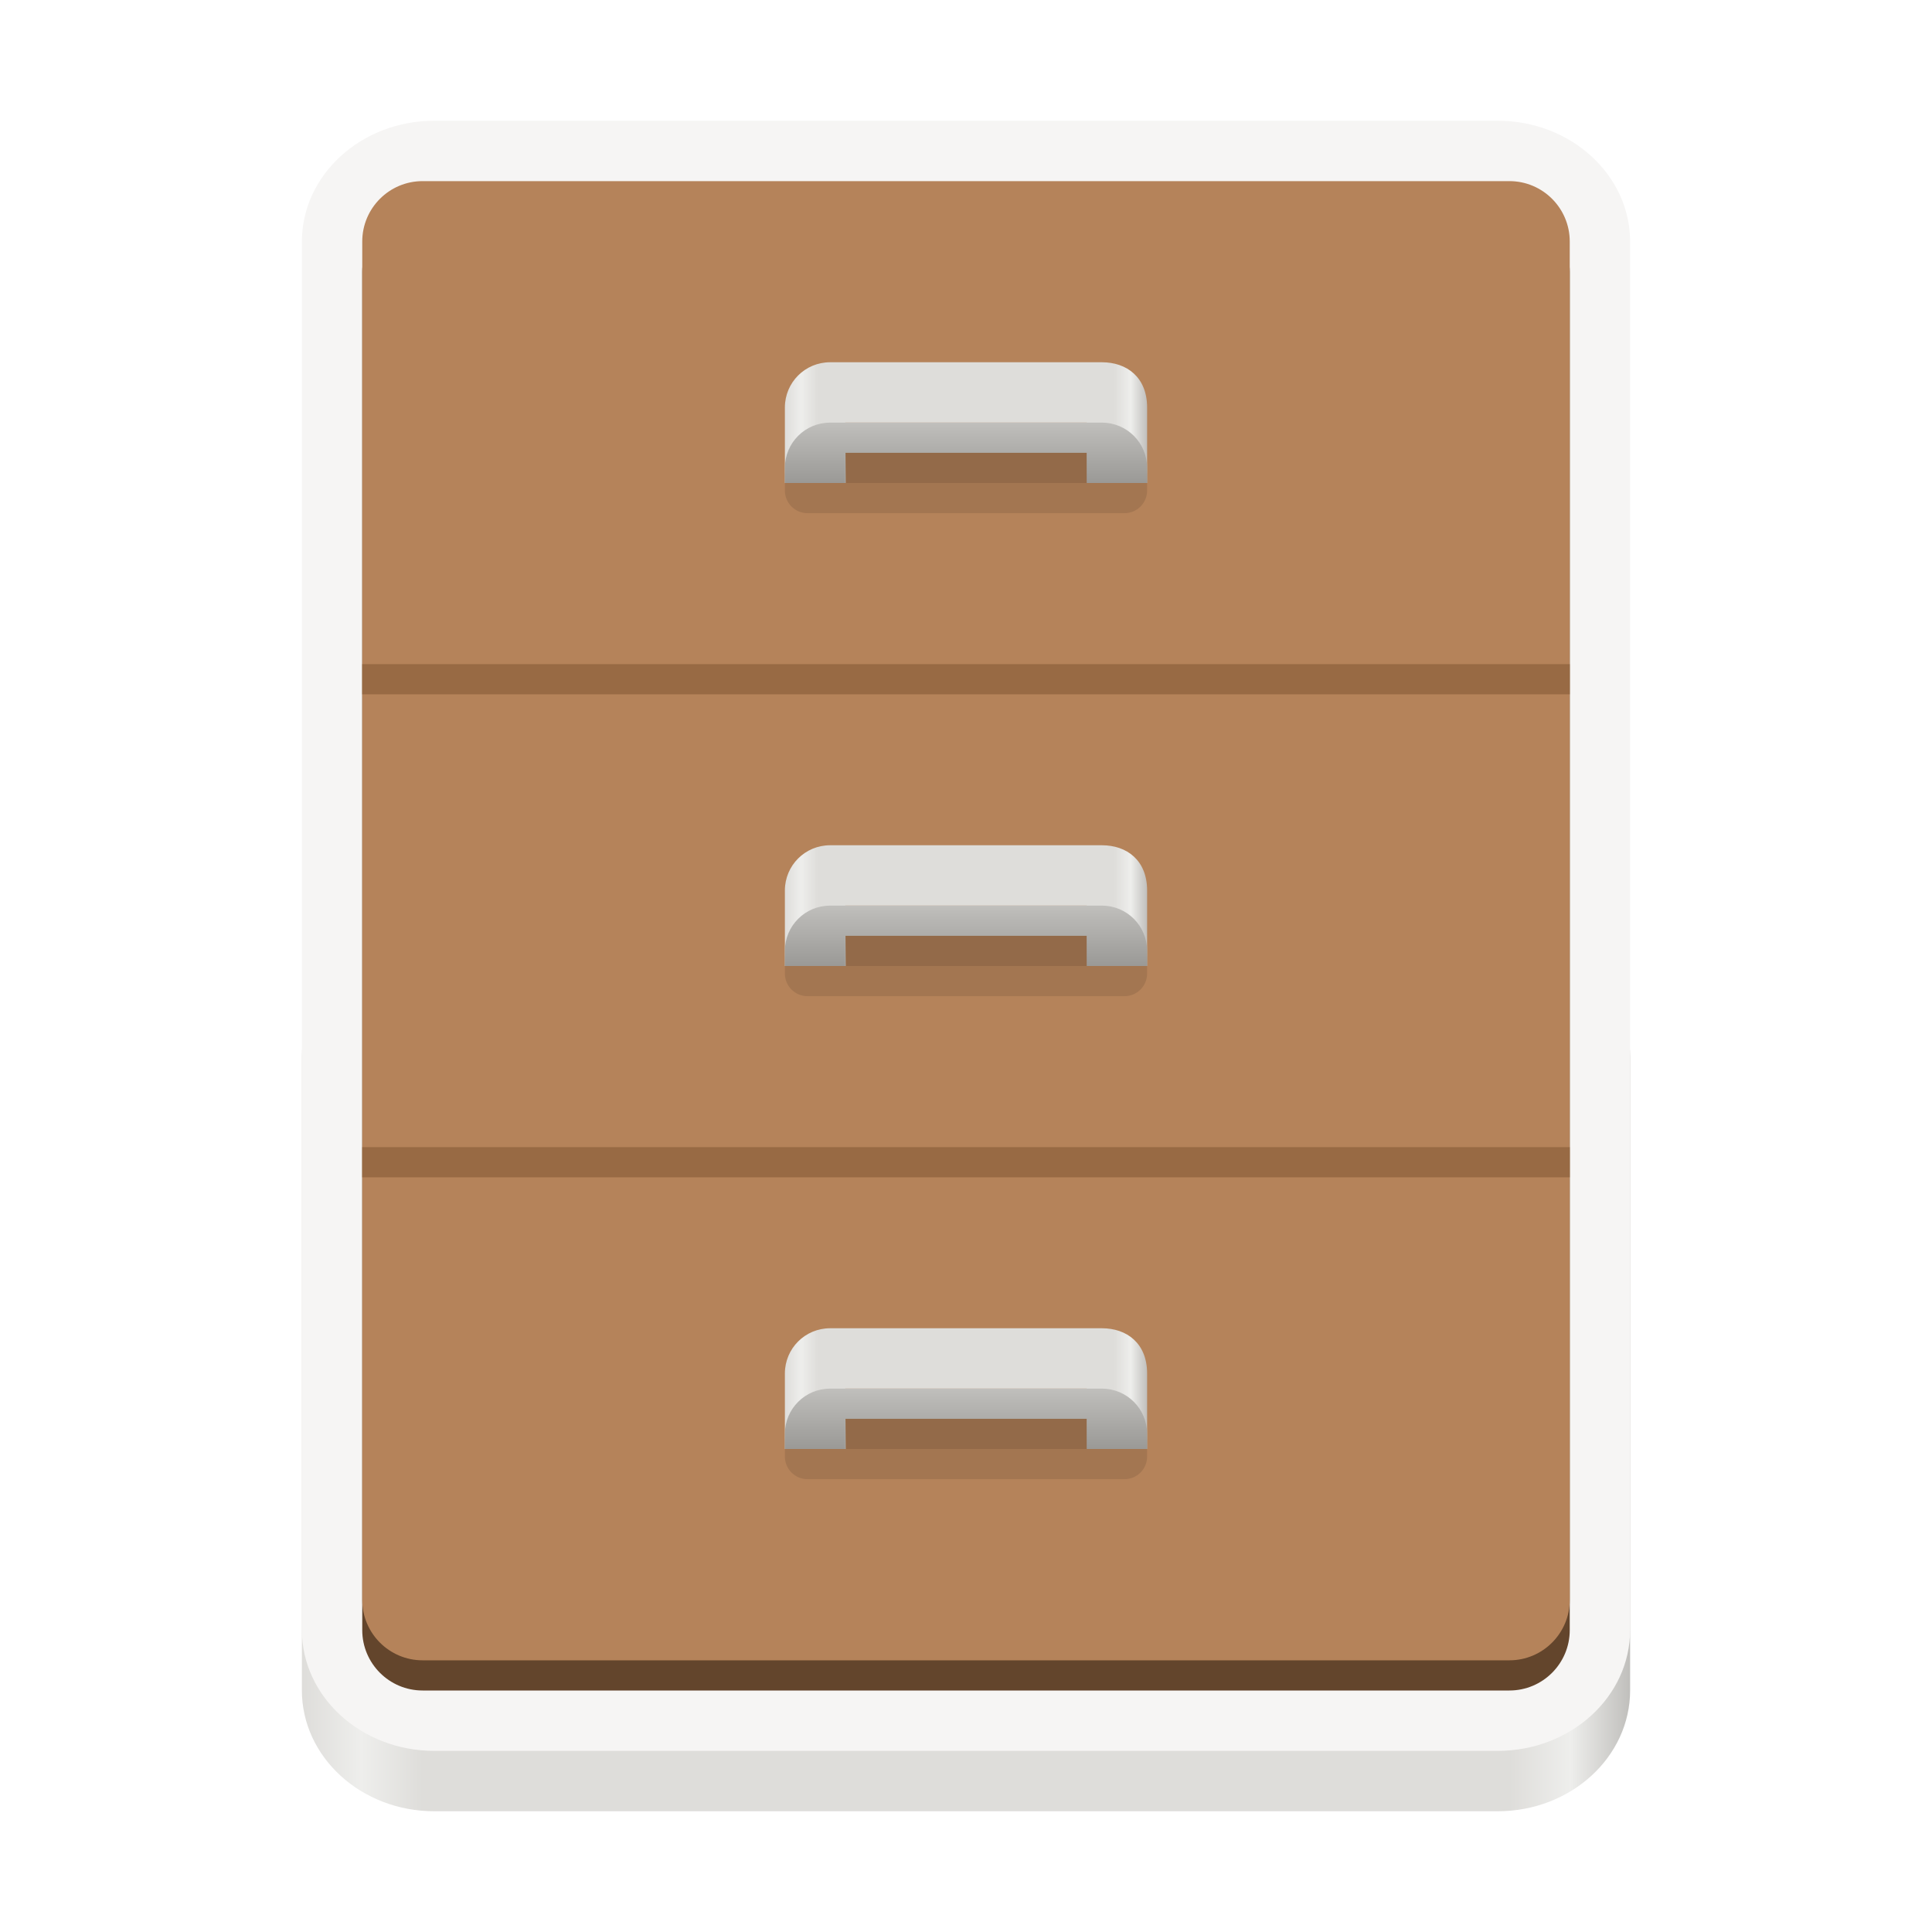
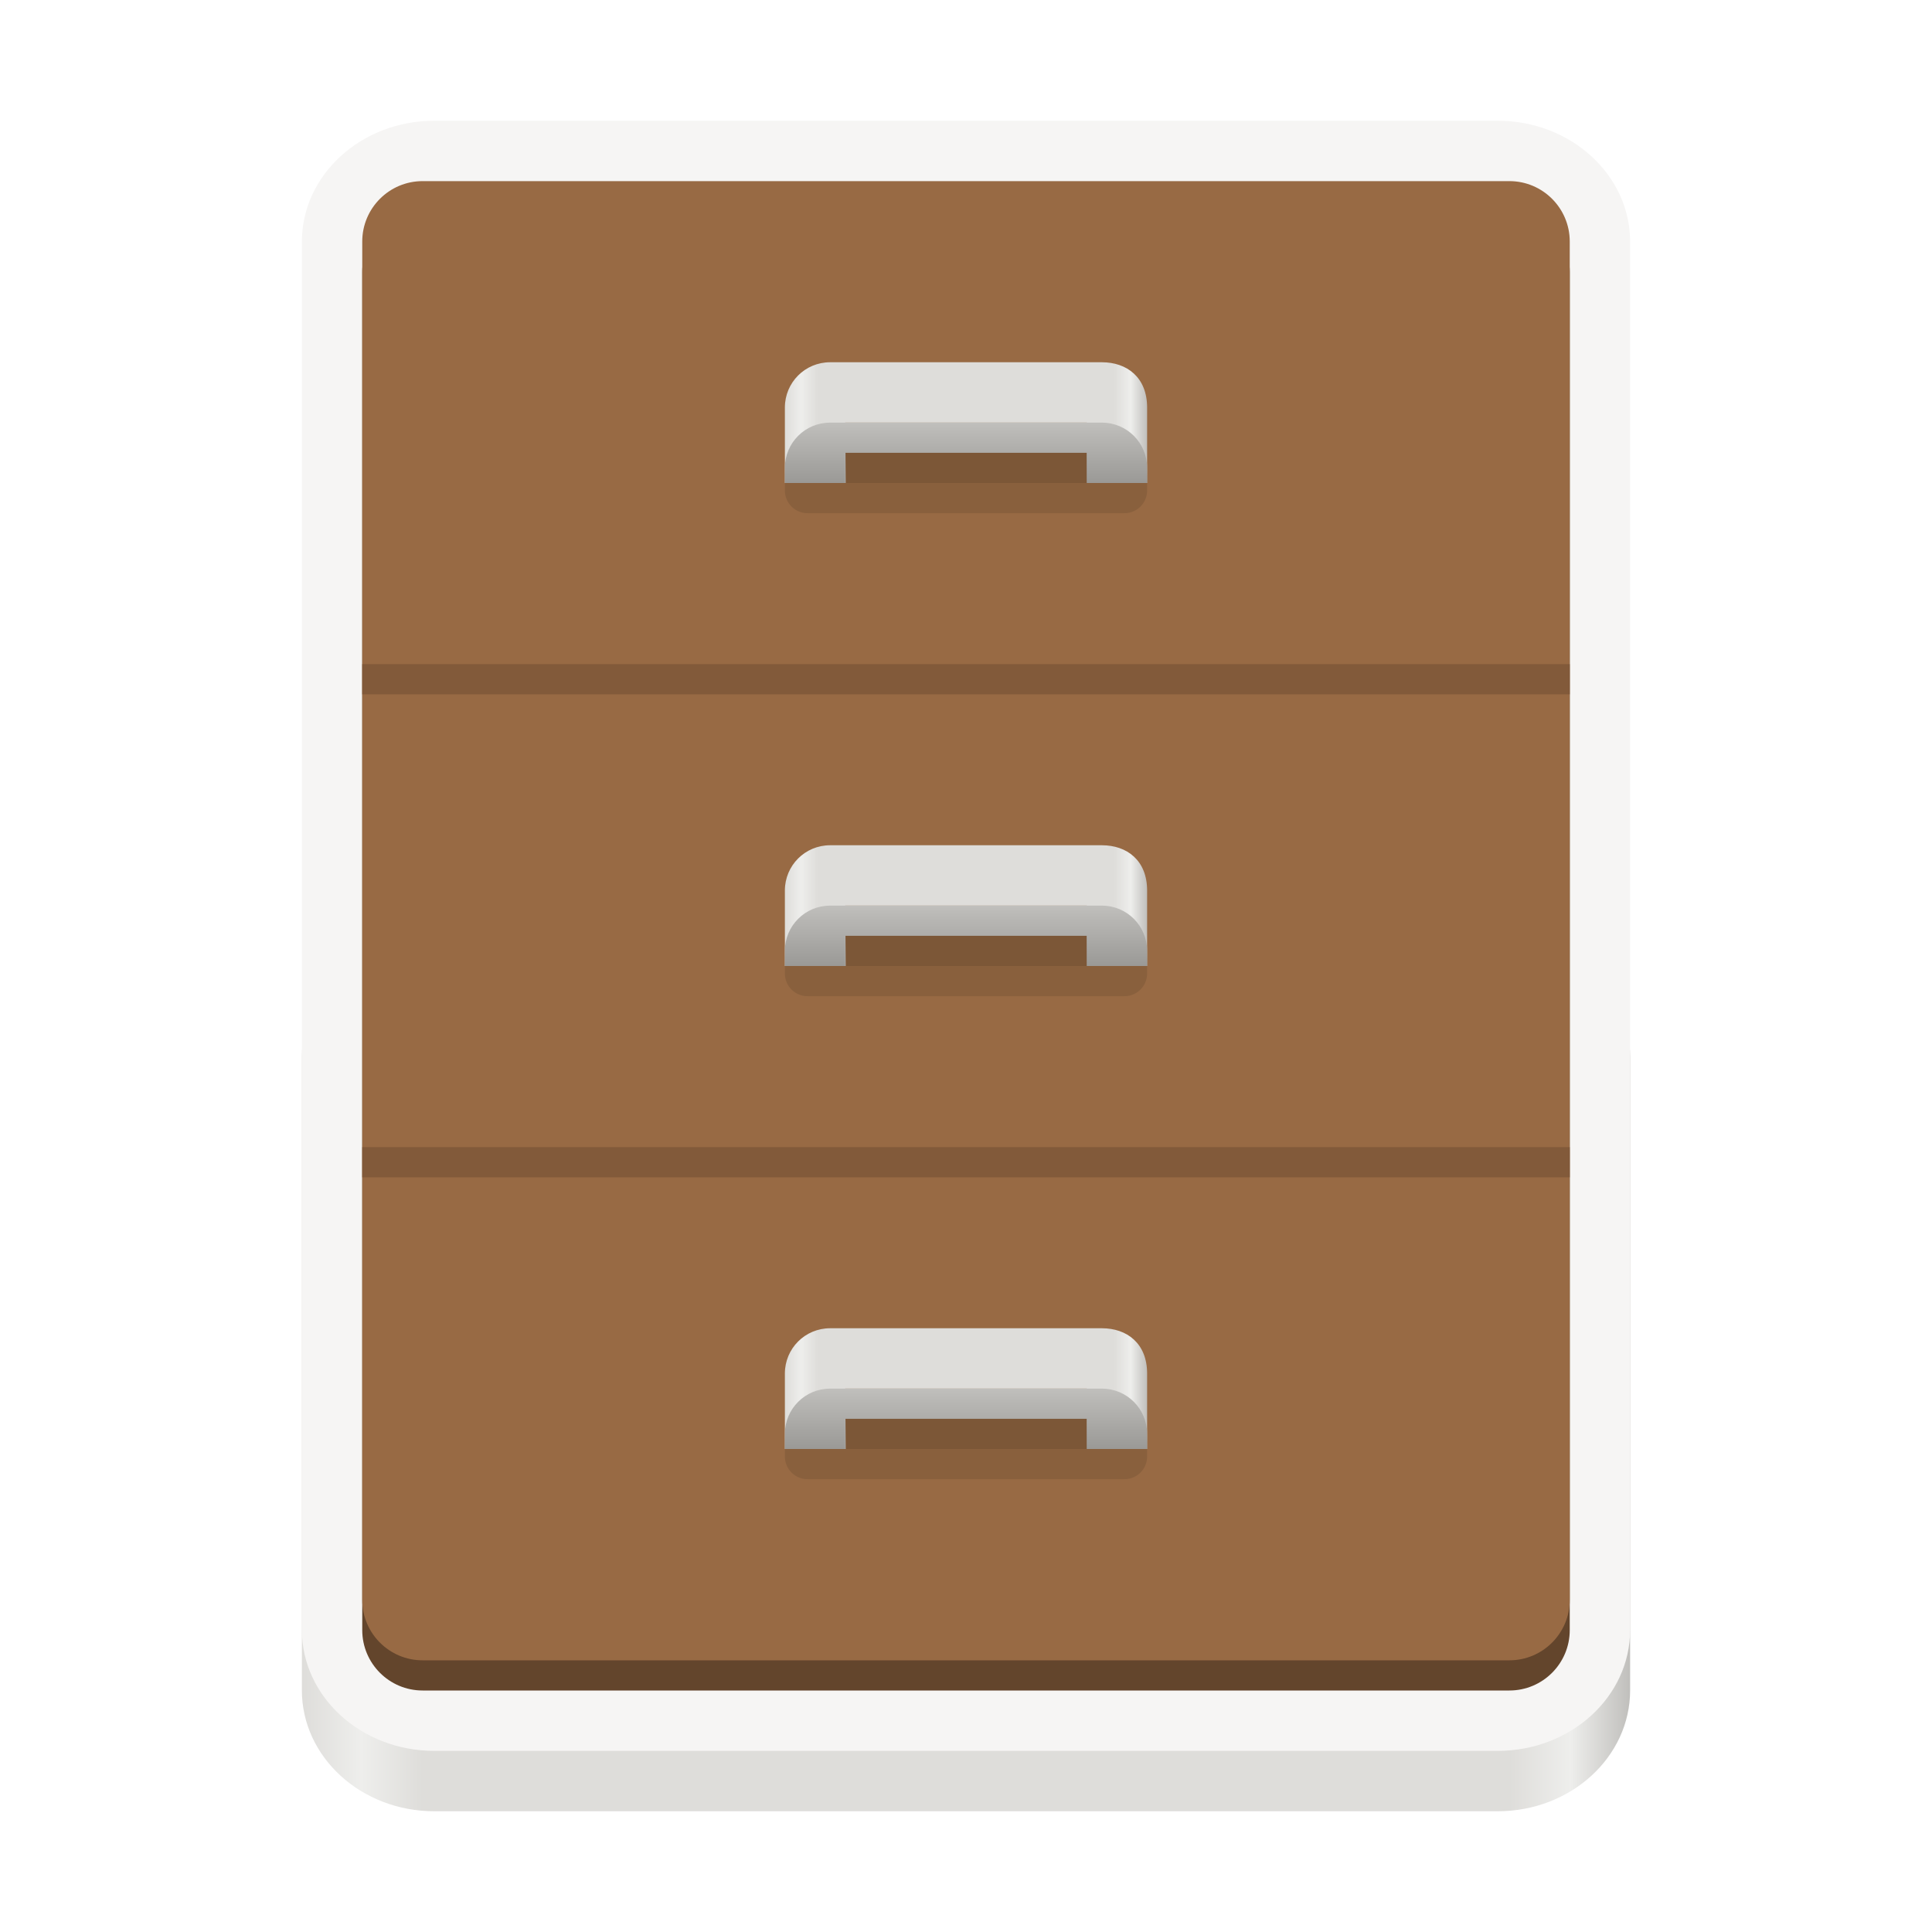
<svg xmlns="http://www.w3.org/2000/svg" xmlns:xlink="http://www.w3.org/1999/xlink" viewBox="0 0 128 128" style="display:inline;enable-background:new" version="1.0" id="svg11300" height="128" width="128">
  <defs id="defs3">
    <linearGradient id="linearGradient1245">
      <stop id="stop1241" offset="0" style="stop-color:#9a9996;stop-opacity:1" />
      <stop id="stop1243" offset="1" style="stop-color:#c0bfbc;stop-opacity:1" />
    </linearGradient>
    <linearGradient id="linearGradient1697">
      <stop style="stop-color:#deddda;stop-opacity:1" offset="0" id="stop1685" />
      <stop id="stop1687" offset="0.045" style="stop-color:#eeeeec;stop-opacity:1" />
      <stop style="stop-color:#deddda;stop-opacity:1" offset="0.091" id="stop1689" />
      <stop id="stop1691" offset="0.909" style="stop-color:#deddda;stop-opacity:1" />
      <stop style="stop-color:#eeeeec;stop-opacity:1" offset="0.955" id="stop1693" />
      <stop style="stop-color:#c0bfbc;stop-opacity:1" offset="1" id="stop1695" />
    </linearGradient>
    <linearGradient gradientUnits="userSpaceOnUse" y2="238" x2="108" y1="238" x1="20" id="linearGradient1049" xlink:href="#linearGradient1697" />
    <linearGradient y2="238" x2="74" y1="238" x1="50" gradientTransform="translate(2,-22)" gradientUnits="userSpaceOnUse" id="linearGradient1185" xlink:href="#linearGradient1697" />
    <linearGradient y2="200" x2="65" y1="204" x1="65" gradientUnits="userSpaceOnUse" id="linearGradient1348" xlink:href="#linearGradient1245" />
  </defs>
  <g transform="translate(0,-172)" style="display:inline" id="layer1">
    <g style="display:inline" id="layer9">
      <g transform="matrix(0.25,0,0,-0.25,-6,217)" id="g15447-1" />
      <g id="g1207">
        <rect ry="8.018" rx="8.773" y="234" x="20" height="58" width="88" id="rect1041" style="opacity:1;vector-effect:none;fill:url(#linearGradient1049);fill-opacity:1;stroke:none;stroke-width:0.012px;stroke-linecap:butt;stroke-linejoin:miter;stroke-miterlimit:4;stroke-dasharray:none;stroke-dashoffset:0;stroke-opacity:1;marker:none;marker-start:none;marker-mid:none;marker-end:none;paint-order:normal" />
        <rect style="opacity:1;vector-effect:none;fill:#f6f5f4;fill-opacity:1;stroke:none;stroke-width:0.012px;stroke-linecap:butt;stroke-linejoin:miter;stroke-miterlimit:4;stroke-dasharray:none;stroke-dashoffset:0;stroke-opacity:1;marker:none;marker-start:none;marker-mid:none;marker-end:none;paint-order:normal" id="rect15435-6" width="88" height="108" x="20" y="180" rx="8.773" ry="8.018" />
        <rect ry="4.002" rx="4" y="186" x="24" height="98" width="80" id="rect1167" style="display:inline;opacity:1;vector-effect:none;fill:#63452c;fill-opacity:1;stroke:none;stroke-width:0.012px;stroke-linecap:butt;stroke-linejoin:miter;stroke-miterlimit:4;stroke-dasharray:none;stroke-dashoffset:0;stroke-opacity:1;marker:none;marker-start:none;marker-mid:none;marker-end:none;paint-order:normal;enable-background:new" />
-         <rect style="display:inline;opacity:1;vector-effect:none;fill:#b5835a;fill-opacity:1;stroke:none;stroke-width:0.012px;stroke-linecap:butt;stroke-linejoin:miter;stroke-miterlimit:4;stroke-dasharray:none;stroke-dashoffset:0;stroke-opacity:1;marker:none;marker-start:none;marker-mid:none;marker-end:none;paint-order:normal;enable-background:new" id="rect15441-8" width="80" height="98" x="24" y="184" rx="4" ry="4.002" />
-         <rect style="display:inline;opacity:1;vector-effect:none;fill:#986a44;fill-opacity:1;stroke:none;stroke-width:0.012px;stroke-linecap:butt;stroke-linejoin:miter;stroke-miterlimit:4;stroke-dasharray:none;stroke-dashoffset:0;stroke-opacity:1;marker:none;marker-start:none;marker-mid:none;marker-end:none;paint-order:normal;enable-background:new" id="rect15443-6" width="80" height="2" x="24" y="216" rx="0" ry="0" />
-         <rect style="display:inline;opacity:1;vector-effect:none;fill:#986a44;fill-opacity:1;stroke:none;stroke-width:0.012px;stroke-linecap:butt;stroke-linejoin:miter;stroke-miterlimit:4;stroke-dasharray:none;stroke-dashoffset:0;stroke-opacity:1;marker:none;marker-start:none;marker-mid:none;marker-end:none;paint-order:normal;enable-background:new" id="rect15461-2" width="80" height="2" x="24" y="248" rx="0" ry="0" />
+         <rect style="display:inline;opacity:1;vector-effect:none;fill:#986a44;fill-opacity:1;stroke:none;stroke-width:0.012px;stroke-linecap:butt;stroke-linejoin:miter;stroke-miterlimit:4;stroke-dasharray:none;stroke-dashoffset:0;stroke-opacity:1;marker:none;marker-start:none;marker-mid:none;marker-end:none;paint-order:normal;enable-background:new" id="rect15441-8" width="80" height="98" x="24" y="184" rx="4" ry="4.002" />
+         <rect style="display:inline;opacity:1;vector-effect:none;fill:#825a3a;fill-opacity:1;stroke:none;stroke-width:0.012px;stroke-linecap:butt;stroke-linejoin:miter;stroke-miterlimit:4;stroke-dasharray:none;stroke-dashoffset:0;stroke-opacity:1;marker:none;marker-start:none;marker-mid:none;marker-end:none;paint-order:normal;enable-background:new" id="rect15443-6" width="80" height="2" x="24" y="216" rx="0" ry="0" />
+         <rect style="display:inline;opacity:1;vector-effect:none;fill:#825a3a;fill-opacity:1;stroke:none;stroke-width:0.012px;stroke-linecap:butt;stroke-linejoin:miter;stroke-miterlimit:4;stroke-dasharray:none;stroke-dashoffset:0;stroke-opacity:1;marker:none;marker-start:none;marker-mid:none;marker-end:none;paint-order:normal;enable-background:new" id="rect15461-2" width="80" height="2" x="24" y="248" rx="0" ry="0" />
        <g id="g1088">
          <path id="path26035" d="m 55,196 h 18 c 1.662,0 3,1 3,3 v 5 H 72.031 L 72,200 H 56 l 0.031,4 H 52 v -5 c 0,-1.662 1.338,-3 3,-3 z" style="opacity:1;vector-effect:none;fill:url(#linearGradient1185);fill-opacity:1;stroke:none;stroke-width:0.012px;stroke-linecap:butt;stroke-linejoin:miter;stroke-miterlimit:4;stroke-dasharray:none;stroke-dashoffset:0;stroke-opacity:1;marker:none;marker-start:none;marker-mid:none;marker-end:none;paint-order:normal" />
          <rect style="opacity:0.1;fill:#000000;fill-opacity:1;stroke:none;stroke-width:4;stroke-linecap:butt;stroke-linejoin:miter;stroke-miterlimit:4;stroke-dasharray:none;stroke-dashoffset:0;stroke-opacity:1" id="rect1059" width="24" height="4" x="52" y="202" ry="1.5" />
          <path style="opacity:1;fill:url(#linearGradient1348);fill-opacity:1;stroke:none;stroke-width:4;stroke-linecap:butt;stroke-linejoin:miter;stroke-miterlimit:4;stroke-dasharray:none;stroke-dashoffset:0;stroke-opacity:1" d="m 55,200 c -1.662,0 -3,1.338 -3,3 v 1 h 4 v -2 h 16 v 2 h 4 v -1 c 0,-1.662 -1.338,-3 -3,-3 z" id="rect1061" />
          <rect y="202" x="56" height="2" width="16" id="rect1189" style="opacity:0.1;fill:#000000;fill-opacity:1;stroke:none;stroke-width:4;stroke-linecap:butt;stroke-linejoin:miter;stroke-miterlimit:4;stroke-dasharray:none;stroke-dashoffset:0;stroke-opacity:1" />
        </g>
        <use x="0" y="0" xlink:href="#g1088" id="use1090" transform="translate(0,32)" width="100%" height="100%" />
        <use height="100%" width="100%" transform="translate(0,64)" id="use1092" xlink:href="#g1088" y="0" x="0" />
      </g>
    </g>
  </g>
</svg>
